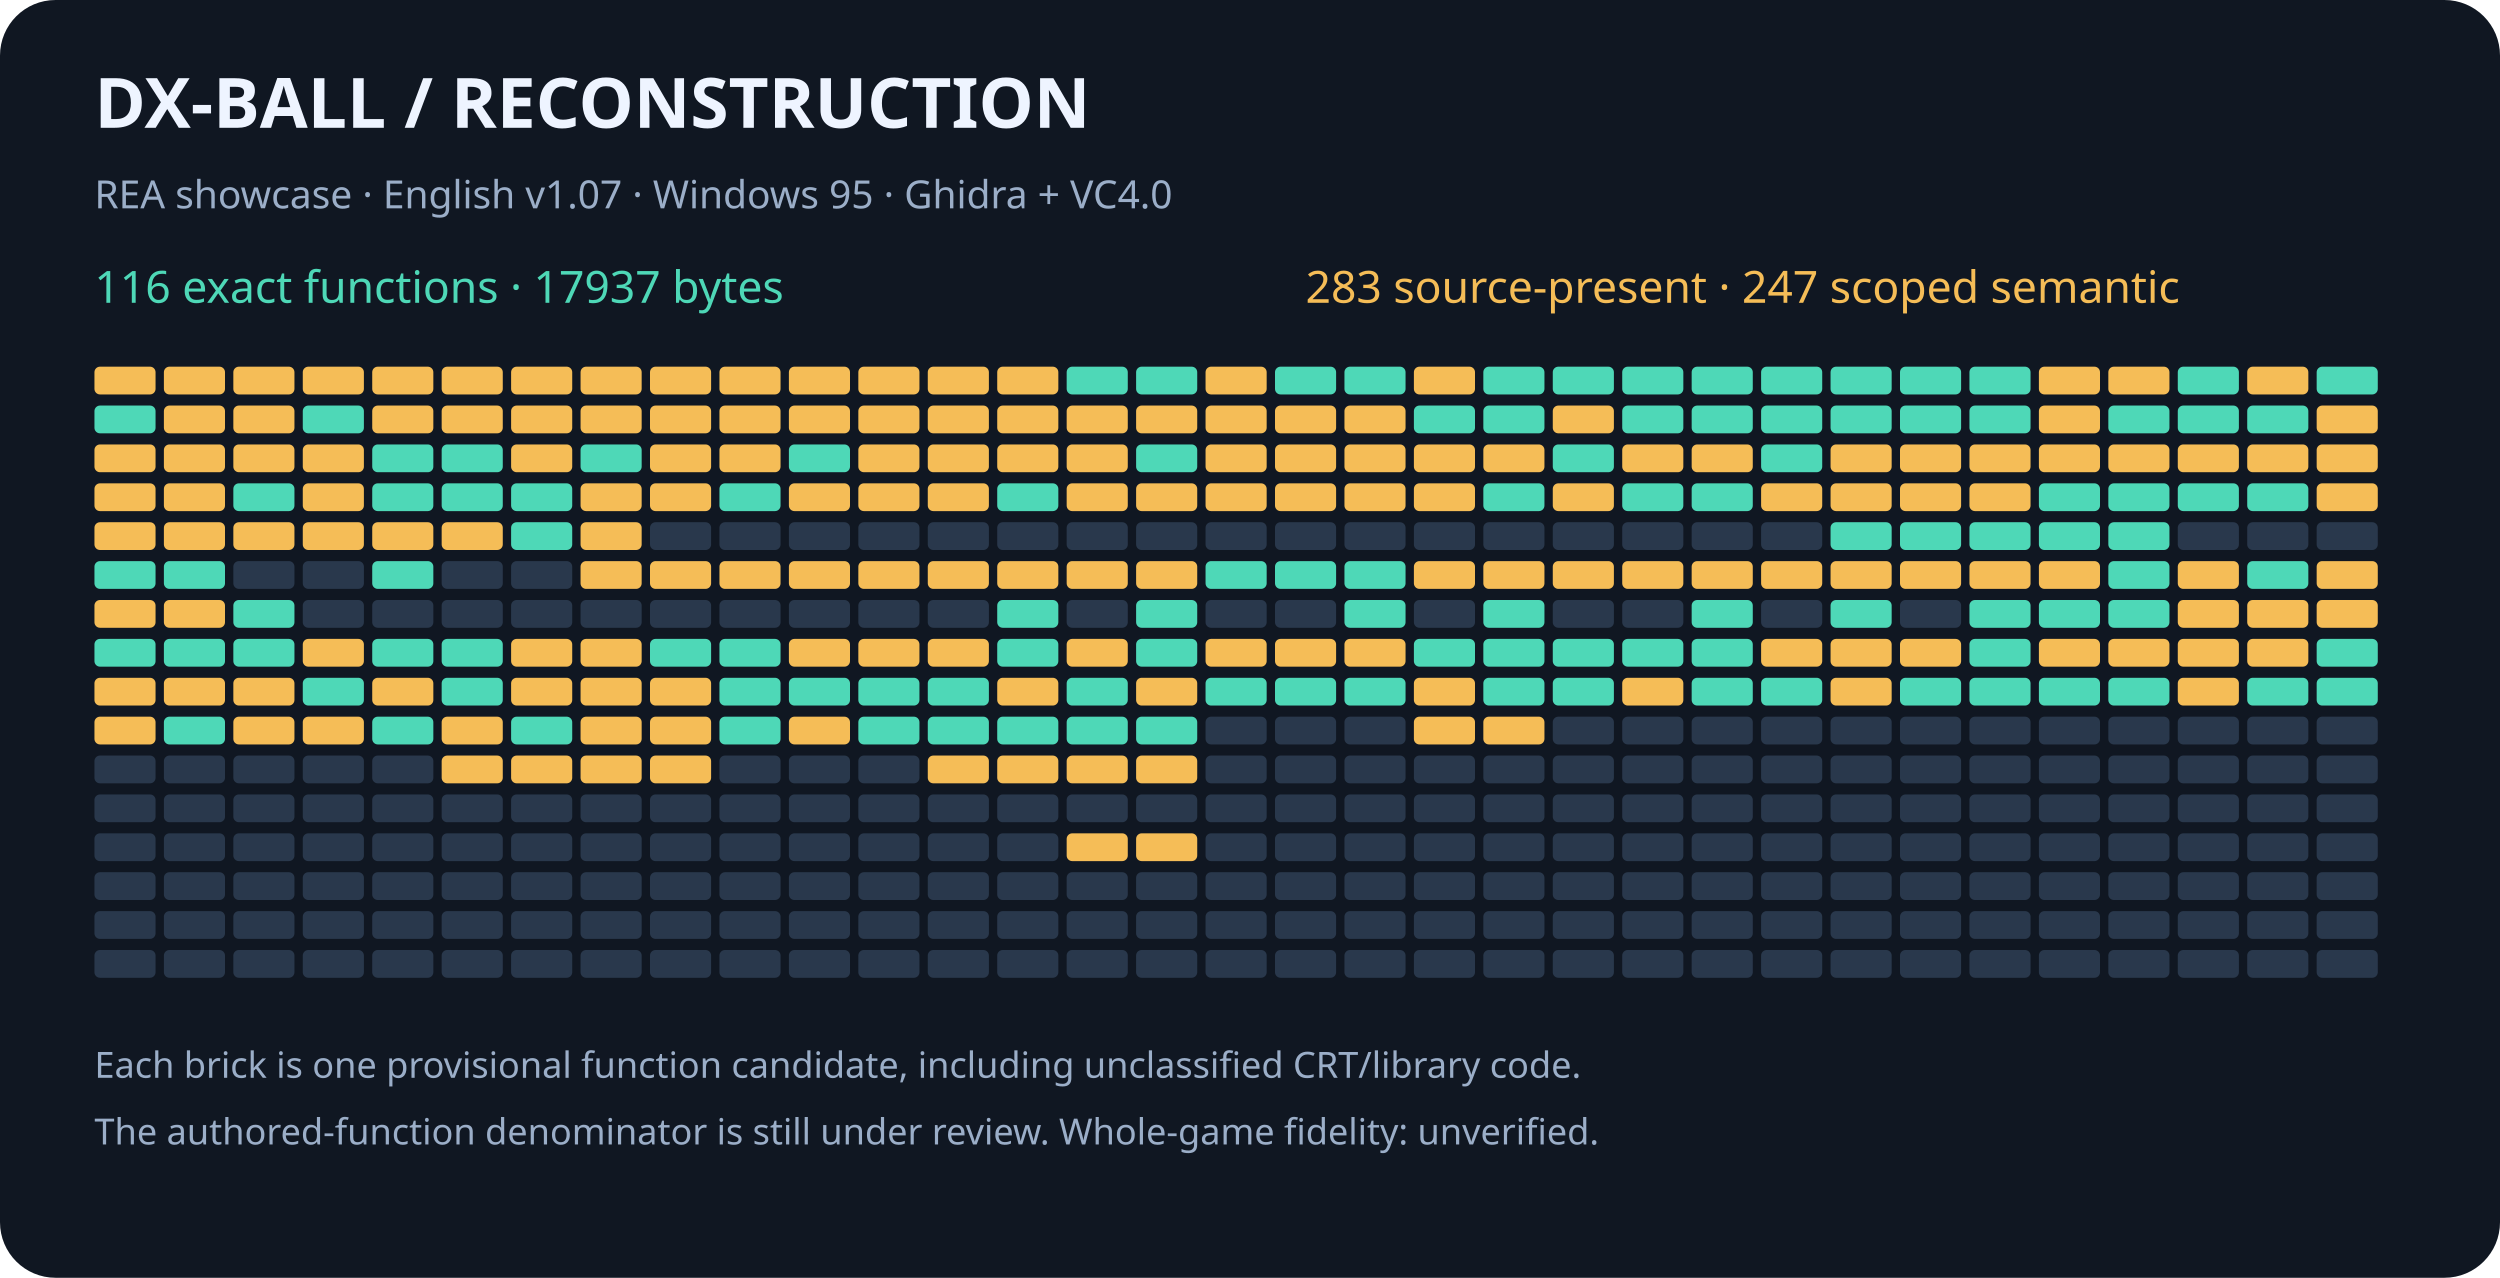
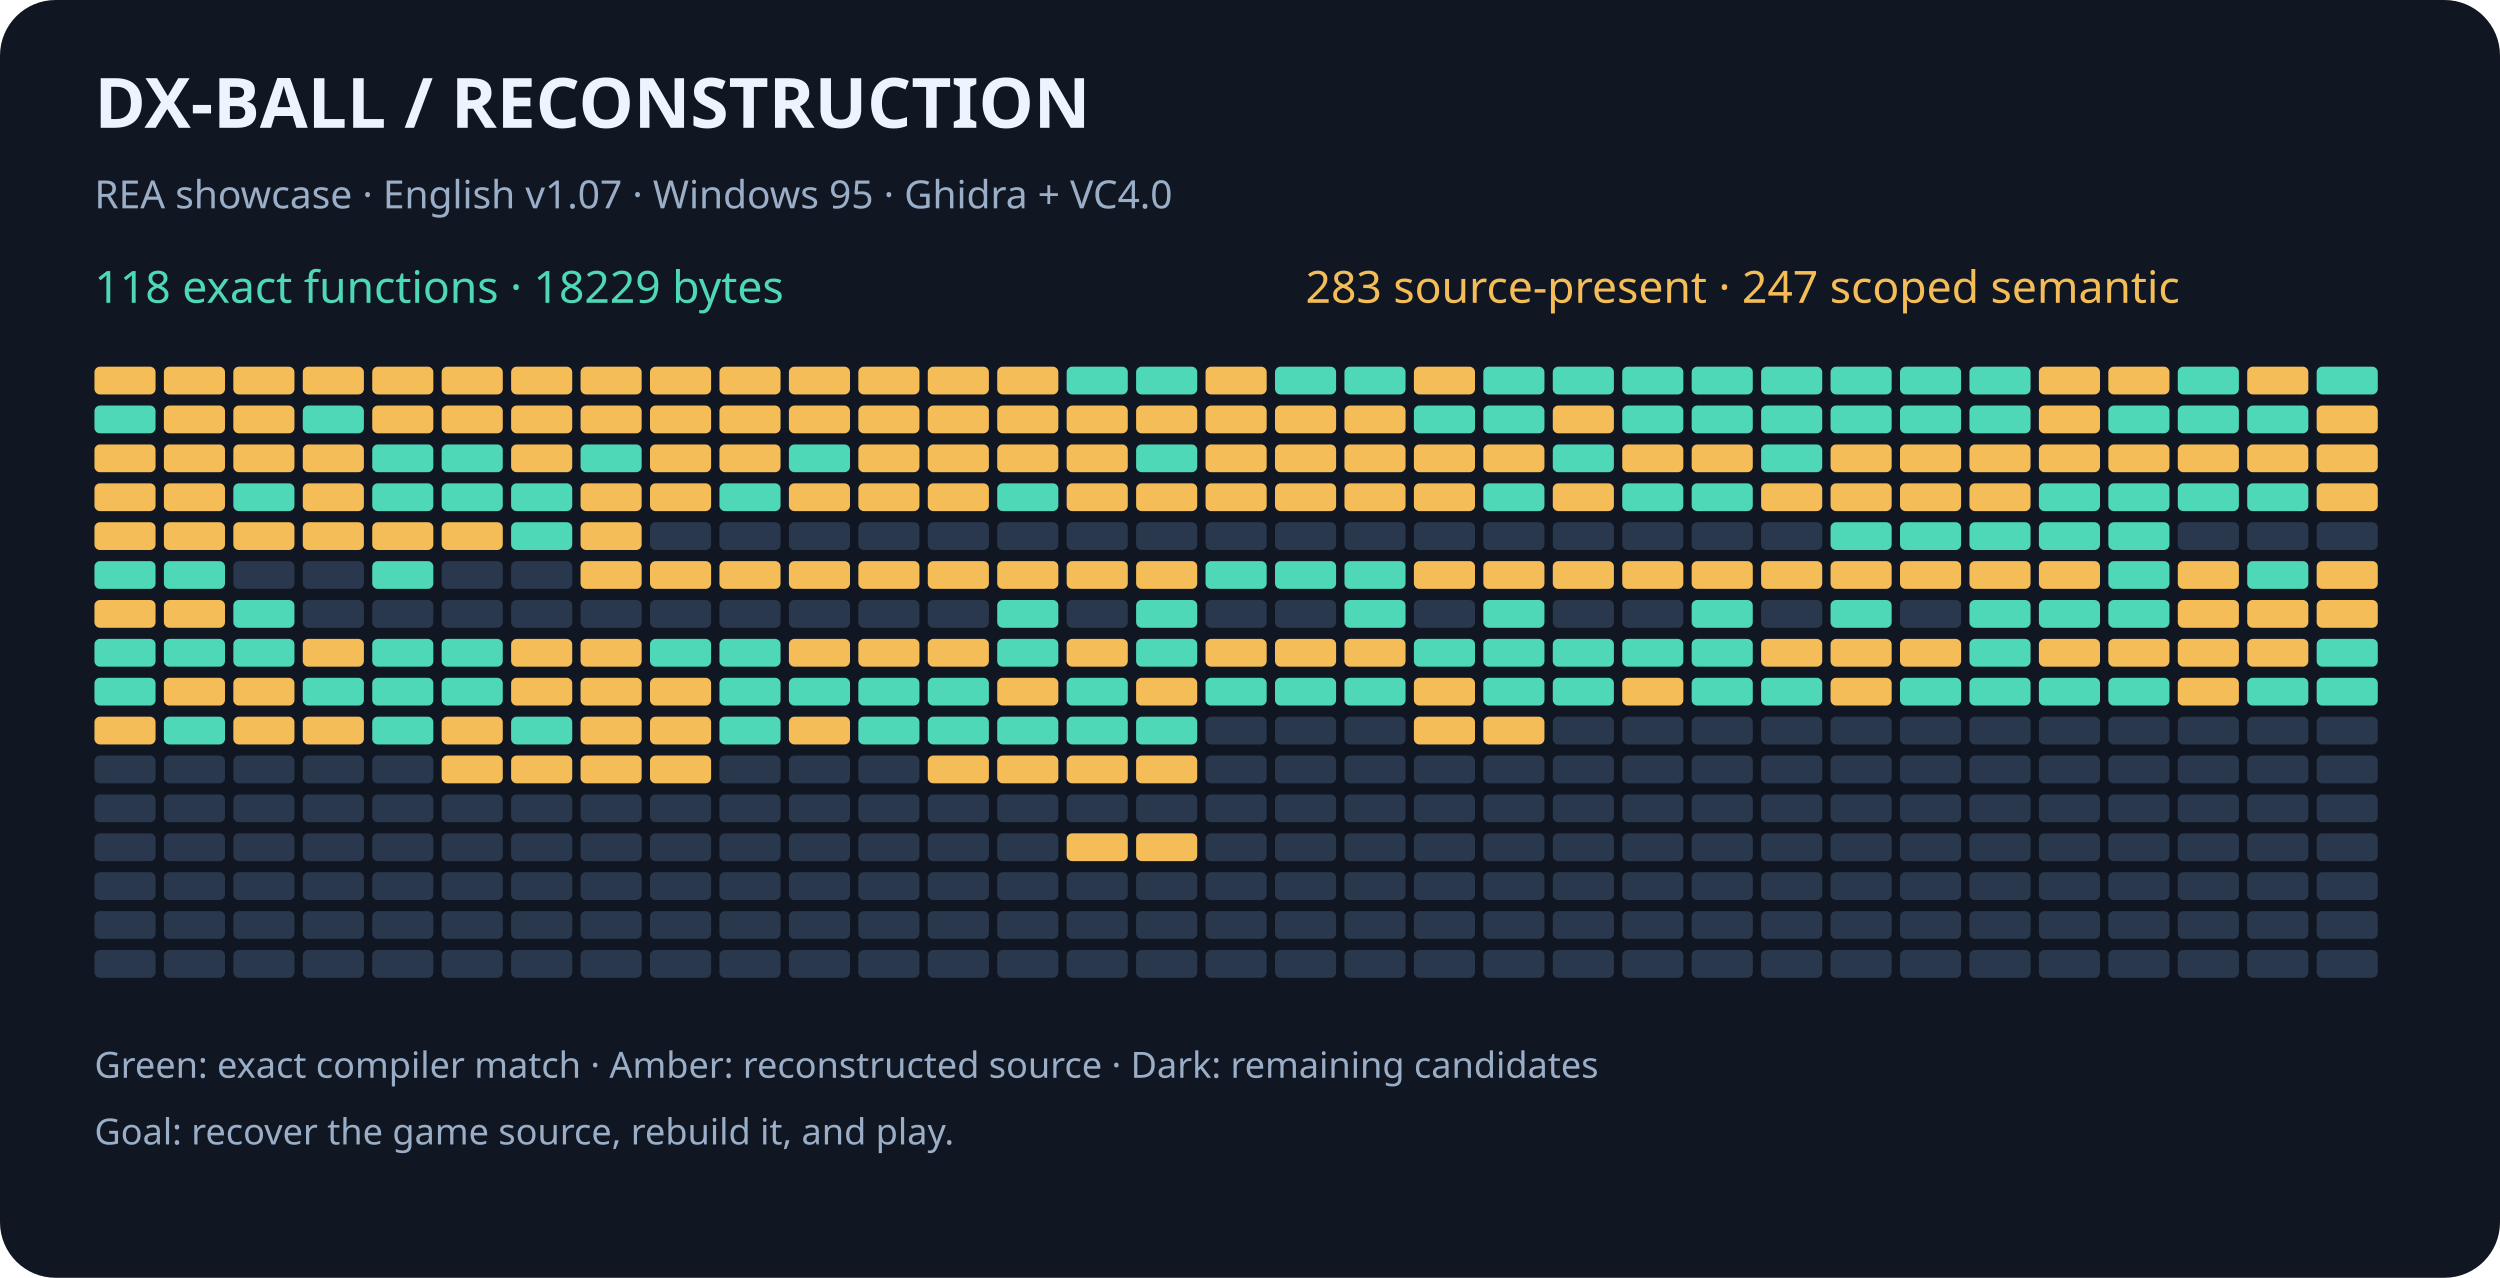
<svg xmlns="http://www.w3.org/2000/svg" width="900" height="460" viewBox="0 0 900 460" role="img" aria-labelledby="title desc">
  <rect width="900" height="460" rx="20" fill="#101722" />
  <g font-family="sans-serif">
    <text x="34" y="46" fill="#eef4ff" font-size="25" font-weight="bold">DX-BALL  /  RECONSTRUCTION</text>
    <text x="34" y="75" fill="#9baec8" font-size="14">REA showcase · English v1.07 · Windows 95 · Ghidra + VC4.0</text>
-     <text x="34" y="109" fill="#4ed8b7" font-size="16">116 exact functions · 17937 bytes</text>
+     <text x="34" y="109" fill="#4ed8b7" font-size="16">118 exact functions · 18229 bytes</text>
    <text x="470" y="109" fill="#f5bd57" font-size="16">283 source-present · 247 scoped semantic</text>
    <rect x="34" y="132" width="22" height="10" rx="2" fill="#f5bd57" />
    <rect x="59" y="132" width="22" height="10" rx="2" fill="#f5bd57" />
    <rect x="84" y="132" width="22" height="10" rx="2" fill="#f5bd57" />
    <rect x="109" y="132" width="22" height="10" rx="2" fill="#f5bd57" />
    <rect x="134" y="132" width="22" height="10" rx="2" fill="#f5bd57" />
    <rect x="159" y="132" width="22" height="10" rx="2" fill="#f5bd57" />
    <rect x="184" y="132" width="22" height="10" rx="2" fill="#f5bd57" />
    <rect x="209" y="132" width="22" height="10" rx="2" fill="#f5bd57" />
    <rect x="234" y="132" width="22" height="10" rx="2" fill="#f5bd57" />
    <rect x="259" y="132" width="22" height="10" rx="2" fill="#f5bd57" />
    <rect x="284" y="132" width="22" height="10" rx="2" fill="#f5bd57" />
    <rect x="309" y="132" width="22" height="10" rx="2" fill="#f5bd57" />
    <rect x="334" y="132" width="22" height="10" rx="2" fill="#f5bd57" />
    <rect x="359" y="132" width="22" height="10" rx="2" fill="#f5bd57" />
    <rect x="384" y="132" width="22" height="10" rx="2" fill="#4ed8b7" />
    <rect x="409" y="132" width="22" height="10" rx="2" fill="#4ed8b7" />
    <rect x="434" y="132" width="22" height="10" rx="2" fill="#f5bd57" />
    <rect x="459" y="132" width="22" height="10" rx="2" fill="#4ed8b7" />
    <rect x="484" y="132" width="22" height="10" rx="2" fill="#4ed8b7" />
    <rect x="509" y="132" width="22" height="10" rx="2" fill="#f5bd57" />
    <rect x="534" y="132" width="22" height="10" rx="2" fill="#4ed8b7" />
    <rect x="559" y="132" width="22" height="10" rx="2" fill="#4ed8b7" />
    <rect x="584" y="132" width="22" height="10" rx="2" fill="#4ed8b7" />
    <rect x="609" y="132" width="22" height="10" rx="2" fill="#4ed8b7" />
    <rect x="634" y="132" width="22" height="10" rx="2" fill="#4ed8b7" />
    <rect x="659" y="132" width="22" height="10" rx="2" fill="#4ed8b7" />
    <rect x="684" y="132" width="22" height="10" rx="2" fill="#4ed8b7" />
    <rect x="709" y="132" width="22" height="10" rx="2" fill="#4ed8b7" />
    <rect x="734" y="132" width="22" height="10" rx="2" fill="#f5bd57" />
    <rect x="759" y="132" width="22" height="10" rx="2" fill="#f5bd57" />
    <rect x="784" y="132" width="22" height="10" rx="2" fill="#4ed8b7" />
    <rect x="809" y="132" width="22" height="10" rx="2" fill="#f5bd57" />
    <rect x="834" y="132" width="22" height="10" rx="2" fill="#4ed8b7" />
    <rect x="34" y="146" width="22" height="10" rx="2" fill="#4ed8b7" />
    <rect x="59" y="146" width="22" height="10" rx="2" fill="#f5bd57" />
    <rect x="84" y="146" width="22" height="10" rx="2" fill="#f5bd57" />
    <rect x="109" y="146" width="22" height="10" rx="2" fill="#4ed8b7" />
    <rect x="134" y="146" width="22" height="10" rx="2" fill="#f5bd57" />
    <rect x="159" y="146" width="22" height="10" rx="2" fill="#f5bd57" />
    <rect x="184" y="146" width="22" height="10" rx="2" fill="#f5bd57" />
    <rect x="209" y="146" width="22" height="10" rx="2" fill="#f5bd57" />
    <rect x="234" y="146" width="22" height="10" rx="2" fill="#f5bd57" />
    <rect x="259" y="146" width="22" height="10" rx="2" fill="#f5bd57" />
    <rect x="284" y="146" width="22" height="10" rx="2" fill="#f5bd57" />
    <rect x="309" y="146" width="22" height="10" rx="2" fill="#f5bd57" />
    <rect x="334" y="146" width="22" height="10" rx="2" fill="#f5bd57" />
    <rect x="359" y="146" width="22" height="10" rx="2" fill="#f5bd57" />
    <rect x="384" y="146" width="22" height="10" rx="2" fill="#f5bd57" />
    <rect x="409" y="146" width="22" height="10" rx="2" fill="#f5bd57" />
    <rect x="434" y="146" width="22" height="10" rx="2" fill="#f5bd57" />
    <rect x="459" y="146" width="22" height="10" rx="2" fill="#f5bd57" />
    <rect x="484" y="146" width="22" height="10" rx="2" fill="#f5bd57" />
    <rect x="509" y="146" width="22" height="10" rx="2" fill="#4ed8b7" />
    <rect x="534" y="146" width="22" height="10" rx="2" fill="#4ed8b7" />
    <rect x="559" y="146" width="22" height="10" rx="2" fill="#f5bd57" />
    <rect x="584" y="146" width="22" height="10" rx="2" fill="#4ed8b7" />
    <rect x="609" y="146" width="22" height="10" rx="2" fill="#4ed8b7" />
    <rect x="634" y="146" width="22" height="10" rx="2" fill="#4ed8b7" />
    <rect x="659" y="146" width="22" height="10" rx="2" fill="#4ed8b7" />
    <rect x="684" y="146" width="22" height="10" rx="2" fill="#4ed8b7" />
    <rect x="709" y="146" width="22" height="10" rx="2" fill="#4ed8b7" />
    <rect x="734" y="146" width="22" height="10" rx="2" fill="#f5bd57" />
    <rect x="759" y="146" width="22" height="10" rx="2" fill="#4ed8b7" />
    <rect x="784" y="146" width="22" height="10" rx="2" fill="#4ed8b7" />
    <rect x="809" y="146" width="22" height="10" rx="2" fill="#4ed8b7" />
    <rect x="834" y="146" width="22" height="10" rx="2" fill="#f5bd57" />
    <rect x="34" y="160" width="22" height="10" rx="2" fill="#f5bd57" />
    <rect x="59" y="160" width="22" height="10" rx="2" fill="#f5bd57" />
    <rect x="84" y="160" width="22" height="10" rx="2" fill="#f5bd57" />
    <rect x="109" y="160" width="22" height="10" rx="2" fill="#f5bd57" />
    <rect x="134" y="160" width="22" height="10" rx="2" fill="#4ed8b7" />
    <rect x="159" y="160" width="22" height="10" rx="2" fill="#4ed8b7" />
    <rect x="184" y="160" width="22" height="10" rx="2" fill="#f5bd57" />
    <rect x="209" y="160" width="22" height="10" rx="2" fill="#4ed8b7" />
    <rect x="234" y="160" width="22" height="10" rx="2" fill="#f5bd57" />
    <rect x="259" y="160" width="22" height="10" rx="2" fill="#f5bd57" />
    <rect x="284" y="160" width="22" height="10" rx="2" fill="#4ed8b7" />
    <rect x="309" y="160" width="22" height="10" rx="2" fill="#f5bd57" />
    <rect x="334" y="160" width="22" height="10" rx="2" fill="#f5bd57" />
    <rect x="359" y="160" width="22" height="10" rx="2" fill="#f5bd57" />
    <rect x="384" y="160" width="22" height="10" rx="2" fill="#f5bd57" />
    <rect x="409" y="160" width="22" height="10" rx="2" fill="#4ed8b7" />
    <rect x="434" y="160" width="22" height="10" rx="2" fill="#f5bd57" />
    <rect x="459" y="160" width="22" height="10" rx="2" fill="#f5bd57" />
    <rect x="484" y="160" width="22" height="10" rx="2" fill="#f5bd57" />
    <rect x="509" y="160" width="22" height="10" rx="2" fill="#f5bd57" />
    <rect x="534" y="160" width="22" height="10" rx="2" fill="#f5bd57" />
    <rect x="559" y="160" width="22" height="10" rx="2" fill="#4ed8b7" />
    <rect x="584" y="160" width="22" height="10" rx="2" fill="#f5bd57" />
    <rect x="609" y="160" width="22" height="10" rx="2" fill="#f5bd57" />
    <rect x="634" y="160" width="22" height="10" rx="2" fill="#4ed8b7" />
    <rect x="659" y="160" width="22" height="10" rx="2" fill="#f5bd57" />
    <rect x="684" y="160" width="22" height="10" rx="2" fill="#f5bd57" />
    <rect x="709" y="160" width="22" height="10" rx="2" fill="#f5bd57" />
    <rect x="734" y="160" width="22" height="10" rx="2" fill="#f5bd57" />
    <rect x="759" y="160" width="22" height="10" rx="2" fill="#f5bd57" />
    <rect x="784" y="160" width="22" height="10" rx="2" fill="#f5bd57" />
    <rect x="809" y="160" width="22" height="10" rx="2" fill="#f5bd57" />
    <rect x="834" y="160" width="22" height="10" rx="2" fill="#f5bd57" />
    <rect x="34" y="174" width="22" height="10" rx="2" fill="#f5bd57" />
    <rect x="59" y="174" width="22" height="10" rx="2" fill="#f5bd57" />
    <rect x="84" y="174" width="22" height="10" rx="2" fill="#4ed8b7" />
    <rect x="109" y="174" width="22" height="10" rx="2" fill="#f5bd57" />
    <rect x="134" y="174" width="22" height="10" rx="2" fill="#4ed8b7" />
    <rect x="159" y="174" width="22" height="10" rx="2" fill="#4ed8b7" />
    <rect x="184" y="174" width="22" height="10" rx="2" fill="#4ed8b7" />
    <rect x="209" y="174" width="22" height="10" rx="2" fill="#f5bd57" />
    <rect x="234" y="174" width="22" height="10" rx="2" fill="#f5bd57" />
    <rect x="259" y="174" width="22" height="10" rx="2" fill="#4ed8b7" />
    <rect x="284" y="174" width="22" height="10" rx="2" fill="#f5bd57" />
    <rect x="309" y="174" width="22" height="10" rx="2" fill="#f5bd57" />
    <rect x="334" y="174" width="22" height="10" rx="2" fill="#f5bd57" />
    <rect x="359" y="174" width="22" height="10" rx="2" fill="#4ed8b7" />
    <rect x="384" y="174" width="22" height="10" rx="2" fill="#f5bd57" />
    <rect x="409" y="174" width="22" height="10" rx="2" fill="#f5bd57" />
    <rect x="434" y="174" width="22" height="10" rx="2" fill="#f5bd57" />
    <rect x="459" y="174" width="22" height="10" rx="2" fill="#f5bd57" />
    <rect x="484" y="174" width="22" height="10" rx="2" fill="#f5bd57" />
    <rect x="509" y="174" width="22" height="10" rx="2" fill="#f5bd57" />
    <rect x="534" y="174" width="22" height="10" rx="2" fill="#4ed8b7" />
    <rect x="559" y="174" width="22" height="10" rx="2" fill="#f5bd57" />
    <rect x="584" y="174" width="22" height="10" rx="2" fill="#4ed8b7" />
    <rect x="609" y="174" width="22" height="10" rx="2" fill="#4ed8b7" />
    <rect x="634" y="174" width="22" height="10" rx="2" fill="#f5bd57" />
    <rect x="659" y="174" width="22" height="10" rx="2" fill="#f5bd57" />
    <rect x="684" y="174" width="22" height="10" rx="2" fill="#f5bd57" />
    <rect x="709" y="174" width="22" height="10" rx="2" fill="#f5bd57" />
    <rect x="734" y="174" width="22" height="10" rx="2" fill="#4ed8b7" />
    <rect x="759" y="174" width="22" height="10" rx="2" fill="#4ed8b7" />
    <rect x="784" y="174" width="22" height="10" rx="2" fill="#4ed8b7" />
    <rect x="809" y="174" width="22" height="10" rx="2" fill="#4ed8b7" />
    <rect x="834" y="174" width="22" height="10" rx="2" fill="#f5bd57" />
    <rect x="34" y="188" width="22" height="10" rx="2" fill="#f5bd57" />
    <rect x="59" y="188" width="22" height="10" rx="2" fill="#f5bd57" />
    <rect x="84" y="188" width="22" height="10" rx="2" fill="#f5bd57" />
    <rect x="109" y="188" width="22" height="10" rx="2" fill="#f5bd57" />
    <rect x="134" y="188" width="22" height="10" rx="2" fill="#f5bd57" />
    <rect x="159" y="188" width="22" height="10" rx="2" fill="#f5bd57" />
    <rect x="184" y="188" width="22" height="10" rx="2" fill="#4ed8b7" />
    <rect x="209" y="188" width="22" height="10" rx="2" fill="#f5bd57" />
    <rect x="234" y="188" width="22" height="10" rx="2" fill="#29384c" />
    <rect x="259" y="188" width="22" height="10" rx="2" fill="#29384c" />
    <rect x="284" y="188" width="22" height="10" rx="2" fill="#29384c" />
    <rect x="309" y="188" width="22" height="10" rx="2" fill="#29384c" />
    <rect x="334" y="188" width="22" height="10" rx="2" fill="#29384c" />
    <rect x="359" y="188" width="22" height="10" rx="2" fill="#29384c" />
    <rect x="384" y="188" width="22" height="10" rx="2" fill="#29384c" />
    <rect x="409" y="188" width="22" height="10" rx="2" fill="#29384c" />
    <rect x="434" y="188" width="22" height="10" rx="2" fill="#29384c" />
    <rect x="459" y="188" width="22" height="10" rx="2" fill="#29384c" />
    <rect x="484" y="188" width="22" height="10" rx="2" fill="#29384c" />
    <rect x="509" y="188" width="22" height="10" rx="2" fill="#29384c" />
    <rect x="534" y="188" width="22" height="10" rx="2" fill="#29384c" />
    <rect x="559" y="188" width="22" height="10" rx="2" fill="#29384c" />
    <rect x="584" y="188" width="22" height="10" rx="2" fill="#29384c" />
    <rect x="609" y="188" width="22" height="10" rx="2" fill="#29384c" />
    <rect x="634" y="188" width="22" height="10" rx="2" fill="#29384c" />
    <rect x="659" y="188" width="22" height="10" rx="2" fill="#4ed8b7" />
    <rect x="684" y="188" width="22" height="10" rx="2" fill="#4ed8b7" />
    <rect x="709" y="188" width="22" height="10" rx="2" fill="#4ed8b7" />
    <rect x="734" y="188" width="22" height="10" rx="2" fill="#4ed8b7" />
    <rect x="759" y="188" width="22" height="10" rx="2" fill="#4ed8b7" />
    <rect x="784" y="188" width="22" height="10" rx="2" fill="#29384c" />
    <rect x="809" y="188" width="22" height="10" rx="2" fill="#29384c" />
    <rect x="834" y="188" width="22" height="10" rx="2" fill="#29384c" />
    <rect x="34" y="202" width="22" height="10" rx="2" fill="#4ed8b7" />
    <rect x="59" y="202" width="22" height="10" rx="2" fill="#4ed8b7" />
    <rect x="84" y="202" width="22" height="10" rx="2" fill="#29384c" />
    <rect x="109" y="202" width="22" height="10" rx="2" fill="#29384c" />
    <rect x="134" y="202" width="22" height="10" rx="2" fill="#4ed8b7" />
    <rect x="159" y="202" width="22" height="10" rx="2" fill="#29384c" />
    <rect x="184" y="202" width="22" height="10" rx="2" fill="#29384c" />
    <rect x="209" y="202" width="22" height="10" rx="2" fill="#f5bd57" />
    <rect x="234" y="202" width="22" height="10" rx="2" fill="#f5bd57" />
    <rect x="259" y="202" width="22" height="10" rx="2" fill="#f5bd57" />
    <rect x="284" y="202" width="22" height="10" rx="2" fill="#f5bd57" />
    <rect x="309" y="202" width="22" height="10" rx="2" fill="#f5bd57" />
    <rect x="334" y="202" width="22" height="10" rx="2" fill="#f5bd57" />
    <rect x="359" y="202" width="22" height="10" rx="2" fill="#f5bd57" />
    <rect x="384" y="202" width="22" height="10" rx="2" fill="#f5bd57" />
    <rect x="409" y="202" width="22" height="10" rx="2" fill="#f5bd57" />
    <rect x="434" y="202" width="22" height="10" rx="2" fill="#4ed8b7" />
    <rect x="459" y="202" width="22" height="10" rx="2" fill="#4ed8b7" />
    <rect x="484" y="202" width="22" height="10" rx="2" fill="#4ed8b7" />
    <rect x="509" y="202" width="22" height="10" rx="2" fill="#f5bd57" />
    <rect x="534" y="202" width="22" height="10" rx="2" fill="#f5bd57" />
    <rect x="559" y="202" width="22" height="10" rx="2" fill="#f5bd57" />
    <rect x="584" y="202" width="22" height="10" rx="2" fill="#f5bd57" />
    <rect x="609" y="202" width="22" height="10" rx="2" fill="#f5bd57" />
    <rect x="634" y="202" width="22" height="10" rx="2" fill="#f5bd57" />
    <rect x="659" y="202" width="22" height="10" rx="2" fill="#f5bd57" />
    <rect x="684" y="202" width="22" height="10" rx="2" fill="#f5bd57" />
    <rect x="709" y="202" width="22" height="10" rx="2" fill="#f5bd57" />
    <rect x="734" y="202" width="22" height="10" rx="2" fill="#f5bd57" />
    <rect x="759" y="202" width="22" height="10" rx="2" fill="#4ed8b7" />
    <rect x="784" y="202" width="22" height="10" rx="2" fill="#f5bd57" />
    <rect x="809" y="202" width="22" height="10" rx="2" fill="#4ed8b7" />
    <rect x="834" y="202" width="22" height="10" rx="2" fill="#f5bd57" />
    <rect x="34" y="216" width="22" height="10" rx="2" fill="#f5bd57" />
    <rect x="59" y="216" width="22" height="10" rx="2" fill="#f5bd57" />
    <rect x="84" y="216" width="22" height="10" rx="2" fill="#4ed8b7" />
    <rect x="109" y="216" width="22" height="10" rx="2" fill="#29384c" />
    <rect x="134" y="216" width="22" height="10" rx="2" fill="#29384c" />
    <rect x="159" y="216" width="22" height="10" rx="2" fill="#29384c" />
    <rect x="184" y="216" width="22" height="10" rx="2" fill="#29384c" />
    <rect x="209" y="216" width="22" height="10" rx="2" fill="#29384c" />
    <rect x="234" y="216" width="22" height="10" rx="2" fill="#29384c" />
    <rect x="259" y="216" width="22" height="10" rx="2" fill="#29384c" />
    <rect x="284" y="216" width="22" height="10" rx="2" fill="#29384c" />
    <rect x="309" y="216" width="22" height="10" rx="2" fill="#29384c" />
    <rect x="334" y="216" width="22" height="10" rx="2" fill="#29384c" />
    <rect x="359" y="216" width="22" height="10" rx="2" fill="#4ed8b7" />
    <rect x="384" y="216" width="22" height="10" rx="2" fill="#29384c" />
    <rect x="409" y="216" width="22" height="10" rx="2" fill="#4ed8b7" />
    <rect x="434" y="216" width="22" height="10" rx="2" fill="#29384c" />
    <rect x="459" y="216" width="22" height="10" rx="2" fill="#29384c" />
    <rect x="484" y="216" width="22" height="10" rx="2" fill="#4ed8b7" />
    <rect x="509" y="216" width="22" height="10" rx="2" fill="#29384c" />
    <rect x="534" y="216" width="22" height="10" rx="2" fill="#4ed8b7" />
    <rect x="559" y="216" width="22" height="10" rx="2" fill="#29384c" />
    <rect x="584" y="216" width="22" height="10" rx="2" fill="#29384c" />
    <rect x="609" y="216" width="22" height="10" rx="2" fill="#4ed8b7" />
    <rect x="634" y="216" width="22" height="10" rx="2" fill="#29384c" />
    <rect x="659" y="216" width="22" height="10" rx="2" fill="#4ed8b7" />
    <rect x="684" y="216" width="22" height="10" rx="2" fill="#29384c" />
    <rect x="709" y="216" width="22" height="10" rx="2" fill="#4ed8b7" />
    <rect x="734" y="216" width="22" height="10" rx="2" fill="#4ed8b7" />
    <rect x="759" y="216" width="22" height="10" rx="2" fill="#4ed8b7" />
    <rect x="784" y="216" width="22" height="10" rx="2" fill="#f5bd57" />
    <rect x="809" y="216" width="22" height="10" rx="2" fill="#f5bd57" />
    <rect x="834" y="216" width="22" height="10" rx="2" fill="#f5bd57" />
    <rect x="34" y="230" width="22" height="10" rx="2" fill="#4ed8b7" />
    <rect x="59" y="230" width="22" height="10" rx="2" fill="#4ed8b7" />
    <rect x="84" y="230" width="22" height="10" rx="2" fill="#4ed8b7" />
    <rect x="109" y="230" width="22" height="10" rx="2" fill="#f5bd57" />
    <rect x="134" y="230" width="22" height="10" rx="2" fill="#4ed8b7" />
    <rect x="159" y="230" width="22" height="10" rx="2" fill="#4ed8b7" />
    <rect x="184" y="230" width="22" height="10" rx="2" fill="#f5bd57" />
    <rect x="209" y="230" width="22" height="10" rx="2" fill="#f5bd57" />
    <rect x="234" y="230" width="22" height="10" rx="2" fill="#4ed8b7" />
    <rect x="259" y="230" width="22" height="10" rx="2" fill="#4ed8b7" />
    <rect x="284" y="230" width="22" height="10" rx="2" fill="#f5bd57" />
    <rect x="309" y="230" width="22" height="10" rx="2" fill="#f5bd57" />
    <rect x="334" y="230" width="22" height="10" rx="2" fill="#f5bd57" />
    <rect x="359" y="230" width="22" height="10" rx="2" fill="#4ed8b7" />
    <rect x="384" y="230" width="22" height="10" rx="2" fill="#f5bd57" />
    <rect x="409" y="230" width="22" height="10" rx="2" fill="#4ed8b7" />
    <rect x="434" y="230" width="22" height="10" rx="2" fill="#f5bd57" />
    <rect x="459" y="230" width="22" height="10" rx="2" fill="#f5bd57" />
    <rect x="484" y="230" width="22" height="10" rx="2" fill="#f5bd57" />
    <rect x="509" y="230" width="22" height="10" rx="2" fill="#4ed8b7" />
    <rect x="534" y="230" width="22" height="10" rx="2" fill="#4ed8b7" />
    <rect x="559" y="230" width="22" height="10" rx="2" fill="#4ed8b7" />
    <rect x="584" y="230" width="22" height="10" rx="2" fill="#4ed8b7" />
    <rect x="609" y="230" width="22" height="10" rx="2" fill="#4ed8b7" />
    <rect x="634" y="230" width="22" height="10" rx="2" fill="#f5bd57" />
    <rect x="659" y="230" width="22" height="10" rx="2" fill="#f5bd57" />
    <rect x="684" y="230" width="22" height="10" rx="2" fill="#f5bd57" />
    <rect x="709" y="230" width="22" height="10" rx="2" fill="#4ed8b7" />
    <rect x="734" y="230" width="22" height="10" rx="2" fill="#f5bd57" />
    <rect x="759" y="230" width="22" height="10" rx="2" fill="#f5bd57" />
    <rect x="784" y="230" width="22" height="10" rx="2" fill="#f5bd57" />
    <rect x="809" y="230" width="22" height="10" rx="2" fill="#f5bd57" />
    <rect x="834" y="230" width="22" height="10" rx="2" fill="#4ed8b7" />
-     <rect x="34" y="244" width="22" height="10" rx="2" fill="#f5bd57" />
+     <rect x="34" y="244" width="22" height="10" rx="2" fill="#4ed8b7" />
    <rect x="59" y="244" width="22" height="10" rx="2" fill="#f5bd57" />
    <rect x="84" y="244" width="22" height="10" rx="2" fill="#f5bd57" />
    <rect x="109" y="244" width="22" height="10" rx="2" fill="#4ed8b7" />
-     <rect x="134" y="244" width="22" height="10" rx="2" fill="#f5bd57" />
+     <rect x="134" y="244" width="22" height="10" rx="2" fill="#4ed8b7" />
    <rect x="159" y="244" width="22" height="10" rx="2" fill="#4ed8b7" />
    <rect x="184" y="244" width="22" height="10" rx="2" fill="#f5bd57" />
    <rect x="209" y="244" width="22" height="10" rx="2" fill="#f5bd57" />
    <rect x="234" y="244" width="22" height="10" rx="2" fill="#f5bd57" />
    <rect x="259" y="244" width="22" height="10" rx="2" fill="#4ed8b7" />
    <rect x="284" y="244" width="22" height="10" rx="2" fill="#4ed8b7" />
    <rect x="309" y="244" width="22" height="10" rx="2" fill="#4ed8b7" />
    <rect x="334" y="244" width="22" height="10" rx="2" fill="#4ed8b7" />
    <rect x="359" y="244" width="22" height="10" rx="2" fill="#f5bd57" />
    <rect x="384" y="244" width="22" height="10" rx="2" fill="#4ed8b7" />
    <rect x="409" y="244" width="22" height="10" rx="2" fill="#f5bd57" />
    <rect x="434" y="244" width="22" height="10" rx="2" fill="#4ed8b7" />
    <rect x="459" y="244" width="22" height="10" rx="2" fill="#4ed8b7" />
    <rect x="484" y="244" width="22" height="10" rx="2" fill="#4ed8b7" />
    <rect x="509" y="244" width="22" height="10" rx="2" fill="#f5bd57" />
    <rect x="534" y="244" width="22" height="10" rx="2" fill="#4ed8b7" />
    <rect x="559" y="244" width="22" height="10" rx="2" fill="#4ed8b7" />
    <rect x="584" y="244" width="22" height="10" rx="2" fill="#f5bd57" />
    <rect x="609" y="244" width="22" height="10" rx="2" fill="#4ed8b7" />
    <rect x="634" y="244" width="22" height="10" rx="2" fill="#4ed8b7" />
    <rect x="659" y="244" width="22" height="10" rx="2" fill="#f5bd57" />
    <rect x="684" y="244" width="22" height="10" rx="2" fill="#4ed8b7" />
    <rect x="709" y="244" width="22" height="10" rx="2" fill="#4ed8b7" />
    <rect x="734" y="244" width="22" height="10" rx="2" fill="#4ed8b7" />
    <rect x="759" y="244" width="22" height="10" rx="2" fill="#4ed8b7" />
    <rect x="784" y="244" width="22" height="10" rx="2" fill="#f5bd57" />
    <rect x="809" y="244" width="22" height="10" rx="2" fill="#4ed8b7" />
    <rect x="834" y="244" width="22" height="10" rx="2" fill="#4ed8b7" />
    <rect x="34" y="258" width="22" height="10" rx="2" fill="#f5bd57" />
    <rect x="59" y="258" width="22" height="10" rx="2" fill="#4ed8b7" />
    <rect x="84" y="258" width="22" height="10" rx="2" fill="#f5bd57" />
    <rect x="109" y="258" width="22" height="10" rx="2" fill="#f5bd57" />
    <rect x="134" y="258" width="22" height="10" rx="2" fill="#4ed8b7" />
    <rect x="159" y="258" width="22" height="10" rx="2" fill="#f5bd57" />
    <rect x="184" y="258" width="22" height="10" rx="2" fill="#4ed8b7" />
    <rect x="209" y="258" width="22" height="10" rx="2" fill="#f5bd57" />
    <rect x="234" y="258" width="22" height="10" rx="2" fill="#f5bd57" />
    <rect x="259" y="258" width="22" height="10" rx="2" fill="#4ed8b7" />
    <rect x="284" y="258" width="22" height="10" rx="2" fill="#f5bd57" />
    <rect x="309" y="258" width="22" height="10" rx="2" fill="#4ed8b7" />
    <rect x="334" y="258" width="22" height="10" rx="2" fill="#4ed8b7" />
    <rect x="359" y="258" width="22" height="10" rx="2" fill="#4ed8b7" />
    <rect x="384" y="258" width="22" height="10" rx="2" fill="#4ed8b7" />
    <rect x="409" y="258" width="22" height="10" rx="2" fill="#4ed8b7" />
    <rect x="434" y="258" width="22" height="10" rx="2" fill="#29384c" />
    <rect x="459" y="258" width="22" height="10" rx="2" fill="#29384c" />
    <rect x="484" y="258" width="22" height="10" rx="2" fill="#29384c" />
    <rect x="509" y="258" width="22" height="10" rx="2" fill="#f5bd57" />
    <rect x="534" y="258" width="22" height="10" rx="2" fill="#f5bd57" />
    <rect x="559" y="258" width="22" height="10" rx="2" fill="#29384c" />
    <rect x="584" y="258" width="22" height="10" rx="2" fill="#29384c" />
    <rect x="609" y="258" width="22" height="10" rx="2" fill="#29384c" />
    <rect x="634" y="258" width="22" height="10" rx="2" fill="#29384c" />
    <rect x="659" y="258" width="22" height="10" rx="2" fill="#29384c" />
    <rect x="684" y="258" width="22" height="10" rx="2" fill="#29384c" />
    <rect x="709" y="258" width="22" height="10" rx="2" fill="#29384c" />
    <rect x="734" y="258" width="22" height="10" rx="2" fill="#29384c" />
    <rect x="759" y="258" width="22" height="10" rx="2" fill="#29384c" />
    <rect x="784" y="258" width="22" height="10" rx="2" fill="#29384c" />
    <rect x="809" y="258" width="22" height="10" rx="2" fill="#29384c" />
    <rect x="834" y="258" width="22" height="10" rx="2" fill="#29384c" />
    <rect x="34" y="272" width="22" height="10" rx="2" fill="#29384c" />
    <rect x="59" y="272" width="22" height="10" rx="2" fill="#29384c" />
    <rect x="84" y="272" width="22" height="10" rx="2" fill="#29384c" />
    <rect x="109" y="272" width="22" height="10" rx="2" fill="#29384c" />
    <rect x="134" y="272" width="22" height="10" rx="2" fill="#29384c" />
    <rect x="159" y="272" width="22" height="10" rx="2" fill="#f5bd57" />
    <rect x="184" y="272" width="22" height="10" rx="2" fill="#f5bd57" />
    <rect x="209" y="272" width="22" height="10" rx="2" fill="#f5bd57" />
    <rect x="234" y="272" width="22" height="10" rx="2" fill="#f5bd57" />
    <rect x="259" y="272" width="22" height="10" rx="2" fill="#29384c" />
    <rect x="284" y="272" width="22" height="10" rx="2" fill="#29384c" />
    <rect x="309" y="272" width="22" height="10" rx="2" fill="#29384c" />
    <rect x="334" y="272" width="22" height="10" rx="2" fill="#f5bd57" />
    <rect x="359" y="272" width="22" height="10" rx="2" fill="#f5bd57" />
    <rect x="384" y="272" width="22" height="10" rx="2" fill="#f5bd57" />
    <rect x="409" y="272" width="22" height="10" rx="2" fill="#f5bd57" />
    <rect x="434" y="272" width="22" height="10" rx="2" fill="#29384c" />
    <rect x="459" y="272" width="22" height="10" rx="2" fill="#29384c" />
    <rect x="484" y="272" width="22" height="10" rx="2" fill="#29384c" />
    <rect x="509" y="272" width="22" height="10" rx="2" fill="#29384c" />
    <rect x="534" y="272" width="22" height="10" rx="2" fill="#29384c" />
    <rect x="559" y="272" width="22" height="10" rx="2" fill="#29384c" />
    <rect x="584" y="272" width="22" height="10" rx="2" fill="#29384c" />
    <rect x="609" y="272" width="22" height="10" rx="2" fill="#29384c" />
    <rect x="634" y="272" width="22" height="10" rx="2" fill="#29384c" />
    <rect x="659" y="272" width="22" height="10" rx="2" fill="#29384c" />
    <rect x="684" y="272" width="22" height="10" rx="2" fill="#29384c" />
    <rect x="709" y="272" width="22" height="10" rx="2" fill="#29384c" />
    <rect x="734" y="272" width="22" height="10" rx="2" fill="#29384c" />
    <rect x="759" y="272" width="22" height="10" rx="2" fill="#29384c" />
    <rect x="784" y="272" width="22" height="10" rx="2" fill="#29384c" />
    <rect x="809" y="272" width="22" height="10" rx="2" fill="#29384c" />
    <rect x="834" y="272" width="22" height="10" rx="2" fill="#29384c" />
    <rect x="34" y="286" width="22" height="10" rx="2" fill="#29384c" />
    <rect x="59" y="286" width="22" height="10" rx="2" fill="#29384c" />
    <rect x="84" y="286" width="22" height="10" rx="2" fill="#29384c" />
    <rect x="109" y="286" width="22" height="10" rx="2" fill="#29384c" />
    <rect x="134" y="286" width="22" height="10" rx="2" fill="#29384c" />
    <rect x="159" y="286" width="22" height="10" rx="2" fill="#29384c" />
    <rect x="184" y="286" width="22" height="10" rx="2" fill="#29384c" />
    <rect x="209" y="286" width="22" height="10" rx="2" fill="#29384c" />
    <rect x="234" y="286" width="22" height="10" rx="2" fill="#29384c" />
    <rect x="259" y="286" width="22" height="10" rx="2" fill="#29384c" />
    <rect x="284" y="286" width="22" height="10" rx="2" fill="#29384c" />
    <rect x="309" y="286" width="22" height="10" rx="2" fill="#29384c" />
    <rect x="334" y="286" width="22" height="10" rx="2" fill="#29384c" />
    <rect x="359" y="286" width="22" height="10" rx="2" fill="#29384c" />
    <rect x="384" y="286" width="22" height="10" rx="2" fill="#29384c" />
    <rect x="409" y="286" width="22" height="10" rx="2" fill="#29384c" />
    <rect x="434" y="286" width="22" height="10" rx="2" fill="#29384c" />
    <rect x="459" y="286" width="22" height="10" rx="2" fill="#29384c" />
    <rect x="484" y="286" width="22" height="10" rx="2" fill="#29384c" />
    <rect x="509" y="286" width="22" height="10" rx="2" fill="#29384c" />
    <rect x="534" y="286" width="22" height="10" rx="2" fill="#29384c" />
    <rect x="559" y="286" width="22" height="10" rx="2" fill="#29384c" />
    <rect x="584" y="286" width="22" height="10" rx="2" fill="#29384c" />
    <rect x="609" y="286" width="22" height="10" rx="2" fill="#29384c" />
    <rect x="634" y="286" width="22" height="10" rx="2" fill="#29384c" />
    <rect x="659" y="286" width="22" height="10" rx="2" fill="#29384c" />
    <rect x="684" y="286" width="22" height="10" rx="2" fill="#29384c" />
    <rect x="709" y="286" width="22" height="10" rx="2" fill="#29384c" />
    <rect x="734" y="286" width="22" height="10" rx="2" fill="#29384c" />
    <rect x="759" y="286" width="22" height="10" rx="2" fill="#29384c" />
    <rect x="784" y="286" width="22" height="10" rx="2" fill="#29384c" />
    <rect x="809" y="286" width="22" height="10" rx="2" fill="#29384c" />
    <rect x="834" y="286" width="22" height="10" rx="2" fill="#29384c" />
    <rect x="34" y="300" width="22" height="10" rx="2" fill="#29384c" />
    <rect x="59" y="300" width="22" height="10" rx="2" fill="#29384c" />
    <rect x="84" y="300" width="22" height="10" rx="2" fill="#29384c" />
    <rect x="109" y="300" width="22" height="10" rx="2" fill="#29384c" />
    <rect x="134" y="300" width="22" height="10" rx="2" fill="#29384c" />
    <rect x="159" y="300" width="22" height="10" rx="2" fill="#29384c" />
    <rect x="184" y="300" width="22" height="10" rx="2" fill="#29384c" />
    <rect x="209" y="300" width="22" height="10" rx="2" fill="#29384c" />
    <rect x="234" y="300" width="22" height="10" rx="2" fill="#29384c" />
    <rect x="259" y="300" width="22" height="10" rx="2" fill="#29384c" />
    <rect x="284" y="300" width="22" height="10" rx="2" fill="#29384c" />
    <rect x="309" y="300" width="22" height="10" rx="2" fill="#29384c" />
    <rect x="334" y="300" width="22" height="10" rx="2" fill="#29384c" />
    <rect x="359" y="300" width="22" height="10" rx="2" fill="#29384c" />
    <rect x="384" y="300" width="22" height="10" rx="2" fill="#f5bd57" />
    <rect x="409" y="300" width="22" height="10" rx="2" fill="#f5bd57" />
    <rect x="434" y="300" width="22" height="10" rx="2" fill="#29384c" />
    <rect x="459" y="300" width="22" height="10" rx="2" fill="#29384c" />
    <rect x="484" y="300" width="22" height="10" rx="2" fill="#29384c" />
    <rect x="509" y="300" width="22" height="10" rx="2" fill="#29384c" />
    <rect x="534" y="300" width="22" height="10" rx="2" fill="#29384c" />
    <rect x="559" y="300" width="22" height="10" rx="2" fill="#29384c" />
    <rect x="584" y="300" width="22" height="10" rx="2" fill="#29384c" />
    <rect x="609" y="300" width="22" height="10" rx="2" fill="#29384c" />
    <rect x="634" y="300" width="22" height="10" rx="2" fill="#29384c" />
    <rect x="659" y="300" width="22" height="10" rx="2" fill="#29384c" />
    <rect x="684" y="300" width="22" height="10" rx="2" fill="#29384c" />
    <rect x="709" y="300" width="22" height="10" rx="2" fill="#29384c" />
    <rect x="734" y="300" width="22" height="10" rx="2" fill="#29384c" />
    <rect x="759" y="300" width="22" height="10" rx="2" fill="#29384c" />
    <rect x="784" y="300" width="22" height="10" rx="2" fill="#29384c" />
    <rect x="809" y="300" width="22" height="10" rx="2" fill="#29384c" />
    <rect x="834" y="300" width="22" height="10" rx="2" fill="#29384c" />
    <rect x="34" y="314" width="22" height="10" rx="2" fill="#29384c" />
    <rect x="59" y="314" width="22" height="10" rx="2" fill="#29384c" />
    <rect x="84" y="314" width="22" height="10" rx="2" fill="#29384c" />
    <rect x="109" y="314" width="22" height="10" rx="2" fill="#29384c" />
    <rect x="134" y="314" width="22" height="10" rx="2" fill="#29384c" />
    <rect x="159" y="314" width="22" height="10" rx="2" fill="#29384c" />
    <rect x="184" y="314" width="22" height="10" rx="2" fill="#29384c" />
    <rect x="209" y="314" width="22" height="10" rx="2" fill="#29384c" />
    <rect x="234" y="314" width="22" height="10" rx="2" fill="#29384c" />
    <rect x="259" y="314" width="22" height="10" rx="2" fill="#29384c" />
    <rect x="284" y="314" width="22" height="10" rx="2" fill="#29384c" />
    <rect x="309" y="314" width="22" height="10" rx="2" fill="#29384c" />
    <rect x="334" y="314" width="22" height="10" rx="2" fill="#29384c" />
    <rect x="359" y="314" width="22" height="10" rx="2" fill="#29384c" />
    <rect x="384" y="314" width="22" height="10" rx="2" fill="#29384c" />
    <rect x="409" y="314" width="22" height="10" rx="2" fill="#29384c" />
    <rect x="434" y="314" width="22" height="10" rx="2" fill="#29384c" />
    <rect x="459" y="314" width="22" height="10" rx="2" fill="#29384c" />
    <rect x="484" y="314" width="22" height="10" rx="2" fill="#29384c" />
    <rect x="509" y="314" width="22" height="10" rx="2" fill="#29384c" />
    <rect x="534" y="314" width="22" height="10" rx="2" fill="#29384c" />
    <rect x="559" y="314" width="22" height="10" rx="2" fill="#29384c" />
    <rect x="584" y="314" width="22" height="10" rx="2" fill="#29384c" />
    <rect x="609" y="314" width="22" height="10" rx="2" fill="#29384c" />
    <rect x="634" y="314" width="22" height="10" rx="2" fill="#29384c" />
    <rect x="659" y="314" width="22" height="10" rx="2" fill="#29384c" />
    <rect x="684" y="314" width="22" height="10" rx="2" fill="#29384c" />
    <rect x="709" y="314" width="22" height="10" rx="2" fill="#29384c" />
    <rect x="734" y="314" width="22" height="10" rx="2" fill="#29384c" />
    <rect x="759" y="314" width="22" height="10" rx="2" fill="#29384c" />
    <rect x="784" y="314" width="22" height="10" rx="2" fill="#29384c" />
    <rect x="809" y="314" width="22" height="10" rx="2" fill="#29384c" />
    <rect x="834" y="314" width="22" height="10" rx="2" fill="#29384c" />
    <rect x="34" y="328" width="22" height="10" rx="2" fill="#29384c" />
    <rect x="59" y="328" width="22" height="10" rx="2" fill="#29384c" />
    <rect x="84" y="328" width="22" height="10" rx="2" fill="#29384c" />
    <rect x="109" y="328" width="22" height="10" rx="2" fill="#29384c" />
    <rect x="134" y="328" width="22" height="10" rx="2" fill="#29384c" />
    <rect x="159" y="328" width="22" height="10" rx="2" fill="#29384c" />
    <rect x="184" y="328" width="22" height="10" rx="2" fill="#29384c" />
    <rect x="209" y="328" width="22" height="10" rx="2" fill="#29384c" />
    <rect x="234" y="328" width="22" height="10" rx="2" fill="#29384c" />
    <rect x="259" y="328" width="22" height="10" rx="2" fill="#29384c" />
    <rect x="284" y="328" width="22" height="10" rx="2" fill="#29384c" />
    <rect x="309" y="328" width="22" height="10" rx="2" fill="#29384c" />
    <rect x="334" y="328" width="22" height="10" rx="2" fill="#29384c" />
    <rect x="359" y="328" width="22" height="10" rx="2" fill="#29384c" />
    <rect x="384" y="328" width="22" height="10" rx="2" fill="#29384c" />
    <rect x="409" y="328" width="22" height="10" rx="2" fill="#29384c" />
    <rect x="434" y="328" width="22" height="10" rx="2" fill="#29384c" />
    <rect x="459" y="328" width="22" height="10" rx="2" fill="#29384c" />
    <rect x="484" y="328" width="22" height="10" rx="2" fill="#29384c" />
    <rect x="509" y="328" width="22" height="10" rx="2" fill="#29384c" />
    <rect x="534" y="328" width="22" height="10" rx="2" fill="#29384c" />
    <rect x="559" y="328" width="22" height="10" rx="2" fill="#29384c" />
    <rect x="584" y="328" width="22" height="10" rx="2" fill="#29384c" />
    <rect x="609" y="328" width="22" height="10" rx="2" fill="#29384c" />
    <rect x="634" y="328" width="22" height="10" rx="2" fill="#29384c" />
    <rect x="659" y="328" width="22" height="10" rx="2" fill="#29384c" />
    <rect x="684" y="328" width="22" height="10" rx="2" fill="#29384c" />
    <rect x="709" y="328" width="22" height="10" rx="2" fill="#29384c" />
    <rect x="734" y="328" width="22" height="10" rx="2" fill="#29384c" />
    <rect x="759" y="328" width="22" height="10" rx="2" fill="#29384c" />
    <rect x="784" y="328" width="22" height="10" rx="2" fill="#29384c" />
    <rect x="809" y="328" width="22" height="10" rx="2" fill="#29384c" />
    <rect x="834" y="328" width="22" height="10" rx="2" fill="#29384c" />
    <rect x="34" y="342" width="22" height="10" rx="2" fill="#29384c" />
    <rect x="59" y="342" width="22" height="10" rx="2" fill="#29384c" />
    <rect x="84" y="342" width="22" height="10" rx="2" fill="#29384c" />
    <rect x="109" y="342" width="22" height="10" rx="2" fill="#29384c" />
    <rect x="134" y="342" width="22" height="10" rx="2" fill="#29384c" />
    <rect x="159" y="342" width="22" height="10" rx="2" fill="#29384c" />
    <rect x="184" y="342" width="22" height="10" rx="2" fill="#29384c" />
    <rect x="209" y="342" width="22" height="10" rx="2" fill="#29384c" />
    <rect x="234" y="342" width="22" height="10" rx="2" fill="#29384c" />
    <rect x="259" y="342" width="22" height="10" rx="2" fill="#29384c" />
    <rect x="284" y="342" width="22" height="10" rx="2" fill="#29384c" />
    <rect x="309" y="342" width="22" height="10" rx="2" fill="#29384c" />
    <rect x="334" y="342" width="22" height="10" rx="2" fill="#29384c" />
    <rect x="359" y="342" width="22" height="10" rx="2" fill="#29384c" />
    <rect x="384" y="342" width="22" height="10" rx="2" fill="#29384c" />
    <rect x="409" y="342" width="22" height="10" rx="2" fill="#29384c" />
    <rect x="434" y="342" width="22" height="10" rx="2" fill="#29384c" />
    <rect x="459" y="342" width="22" height="10" rx="2" fill="#29384c" />
    <rect x="484" y="342" width="22" height="10" rx="2" fill="#29384c" />
    <rect x="509" y="342" width="22" height="10" rx="2" fill="#29384c" />
    <rect x="534" y="342" width="22" height="10" rx="2" fill="#29384c" />
    <rect x="559" y="342" width="22" height="10" rx="2" fill="#29384c" />
    <rect x="584" y="342" width="22" height="10" rx="2" fill="#29384c" />
    <rect x="609" y="342" width="22" height="10" rx="2" fill="#29384c" />
    <rect x="634" y="342" width="22" height="10" rx="2" fill="#29384c" />
    <rect x="659" y="342" width="22" height="10" rx="2" fill="#29384c" />
    <rect x="684" y="342" width="22" height="10" rx="2" fill="#29384c" />
    <rect x="709" y="342" width="22" height="10" rx="2" fill="#29384c" />
    <rect x="734" y="342" width="22" height="10" rx="2" fill="#29384c" />
    <rect x="759" y="342" width="22" height="10" rx="2" fill="#29384c" />
    <rect x="784" y="342" width="22" height="10" rx="2" fill="#29384c" />
    <rect x="809" y="342" width="22" height="10" rx="2" fill="#29384c" />
    <rect x="834" y="342" width="22" height="10" rx="2" fill="#29384c" />
-     <text x="34" y="388" fill="#9baec8" font-size="13">Each brick is one provisional function candidate, including unclassified CRT/library code.</text>
-     <text x="34" y="412" fill="#9baec8" font-size="13">The authored-function denominator is still under review. Whole-game fidelity: unverified.</text>
+     <text x="34" y="388" fill="#9baec8" font-size="13">Green: exact compiler match · Amber: reconstructed source · Dark: remaining candidates</text>
+     <text x="34" y="412" fill="#9baec8" font-size="13">Goal: recover the game source, rebuild it, and play.</text>
  </g>
</svg>
